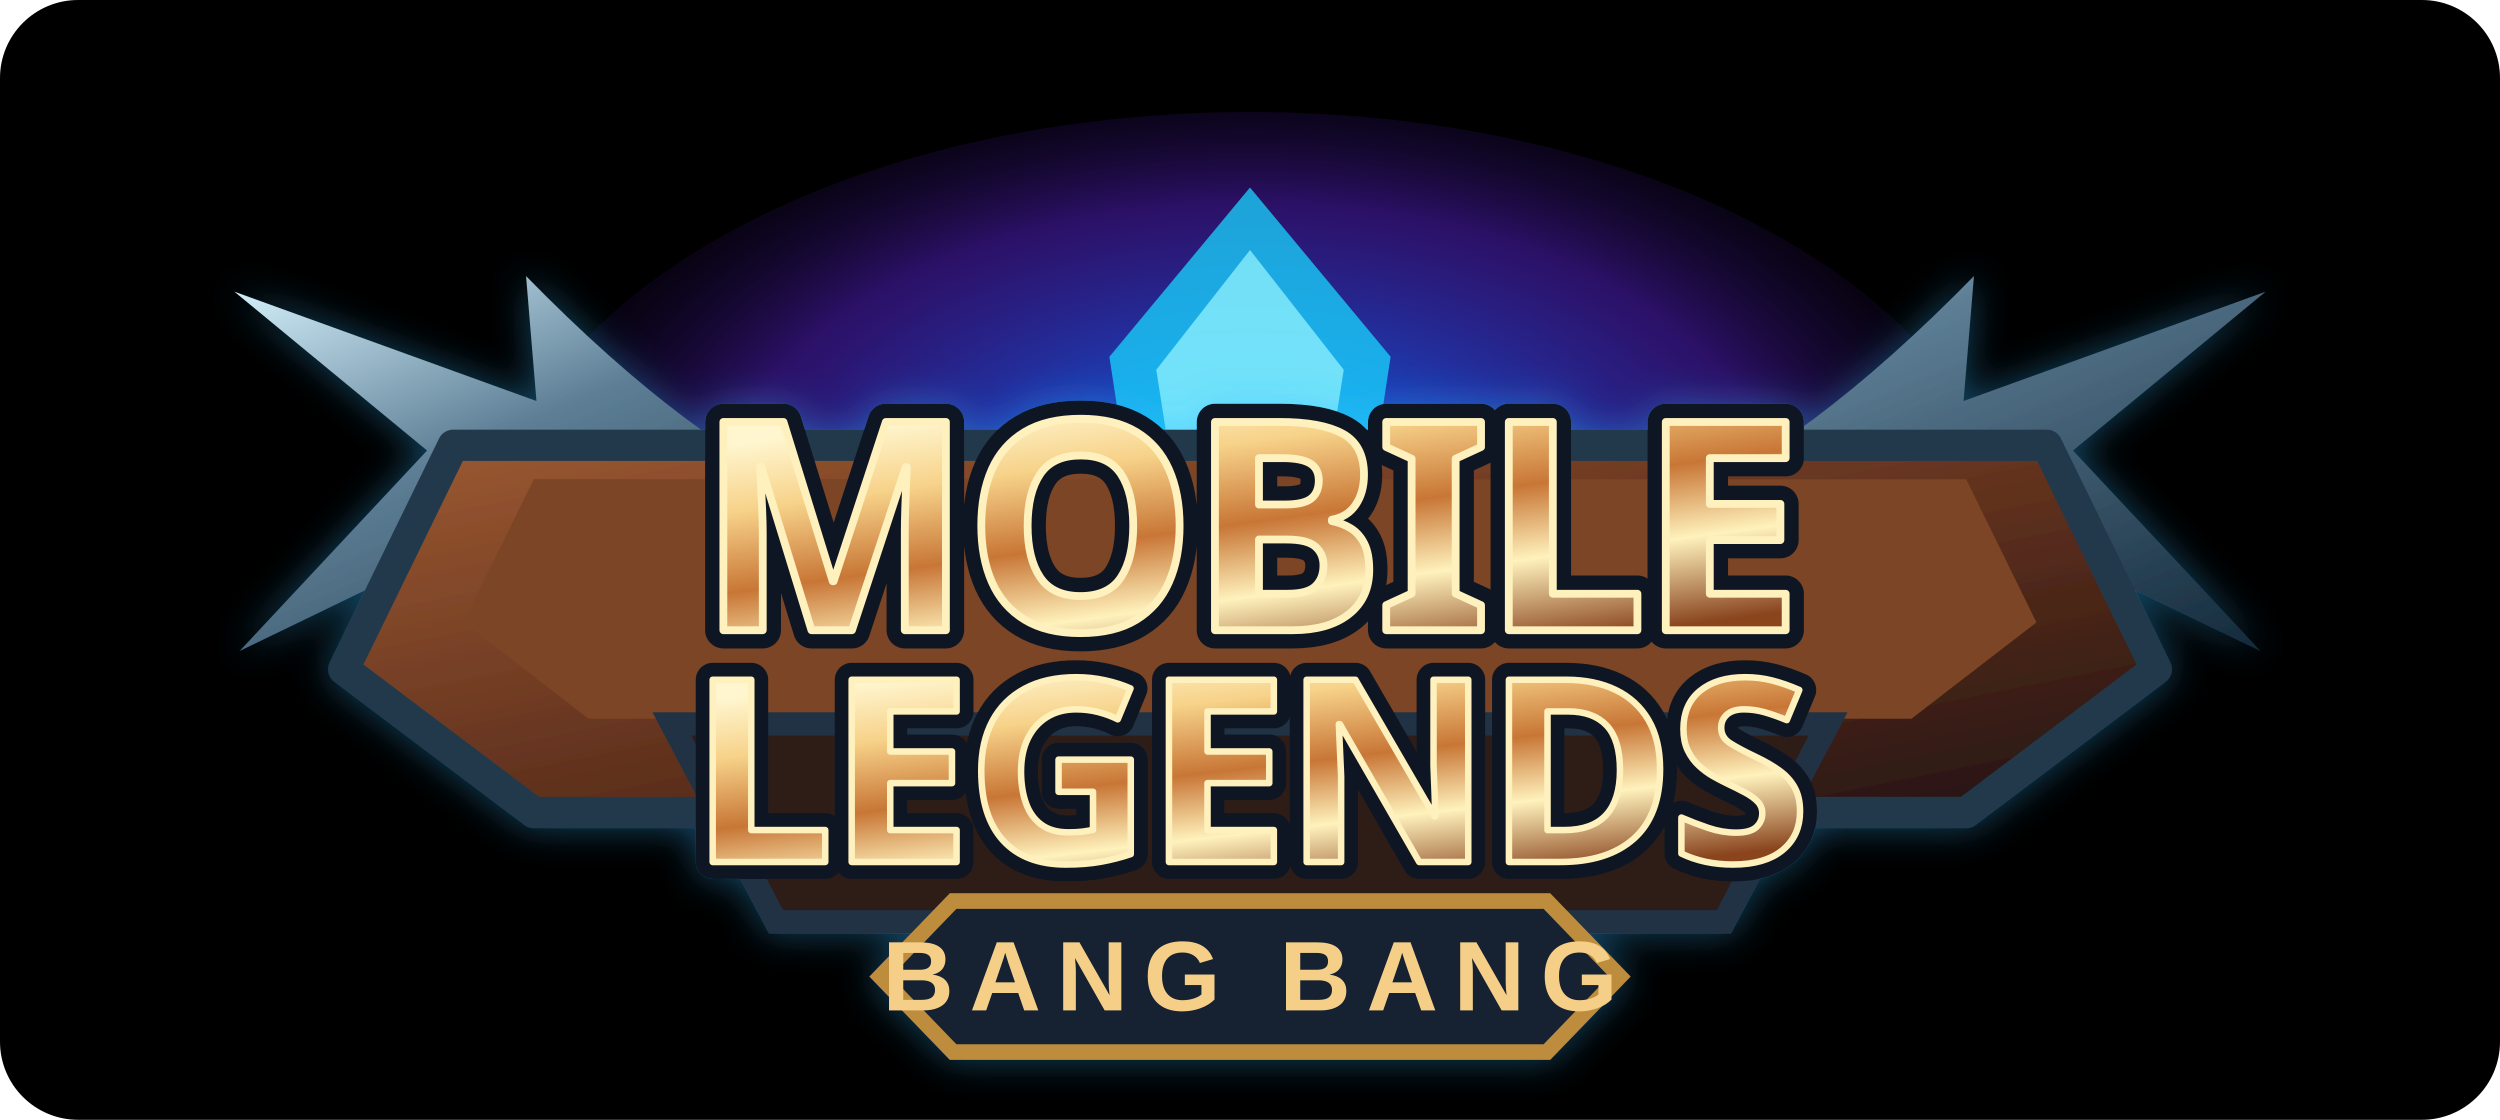
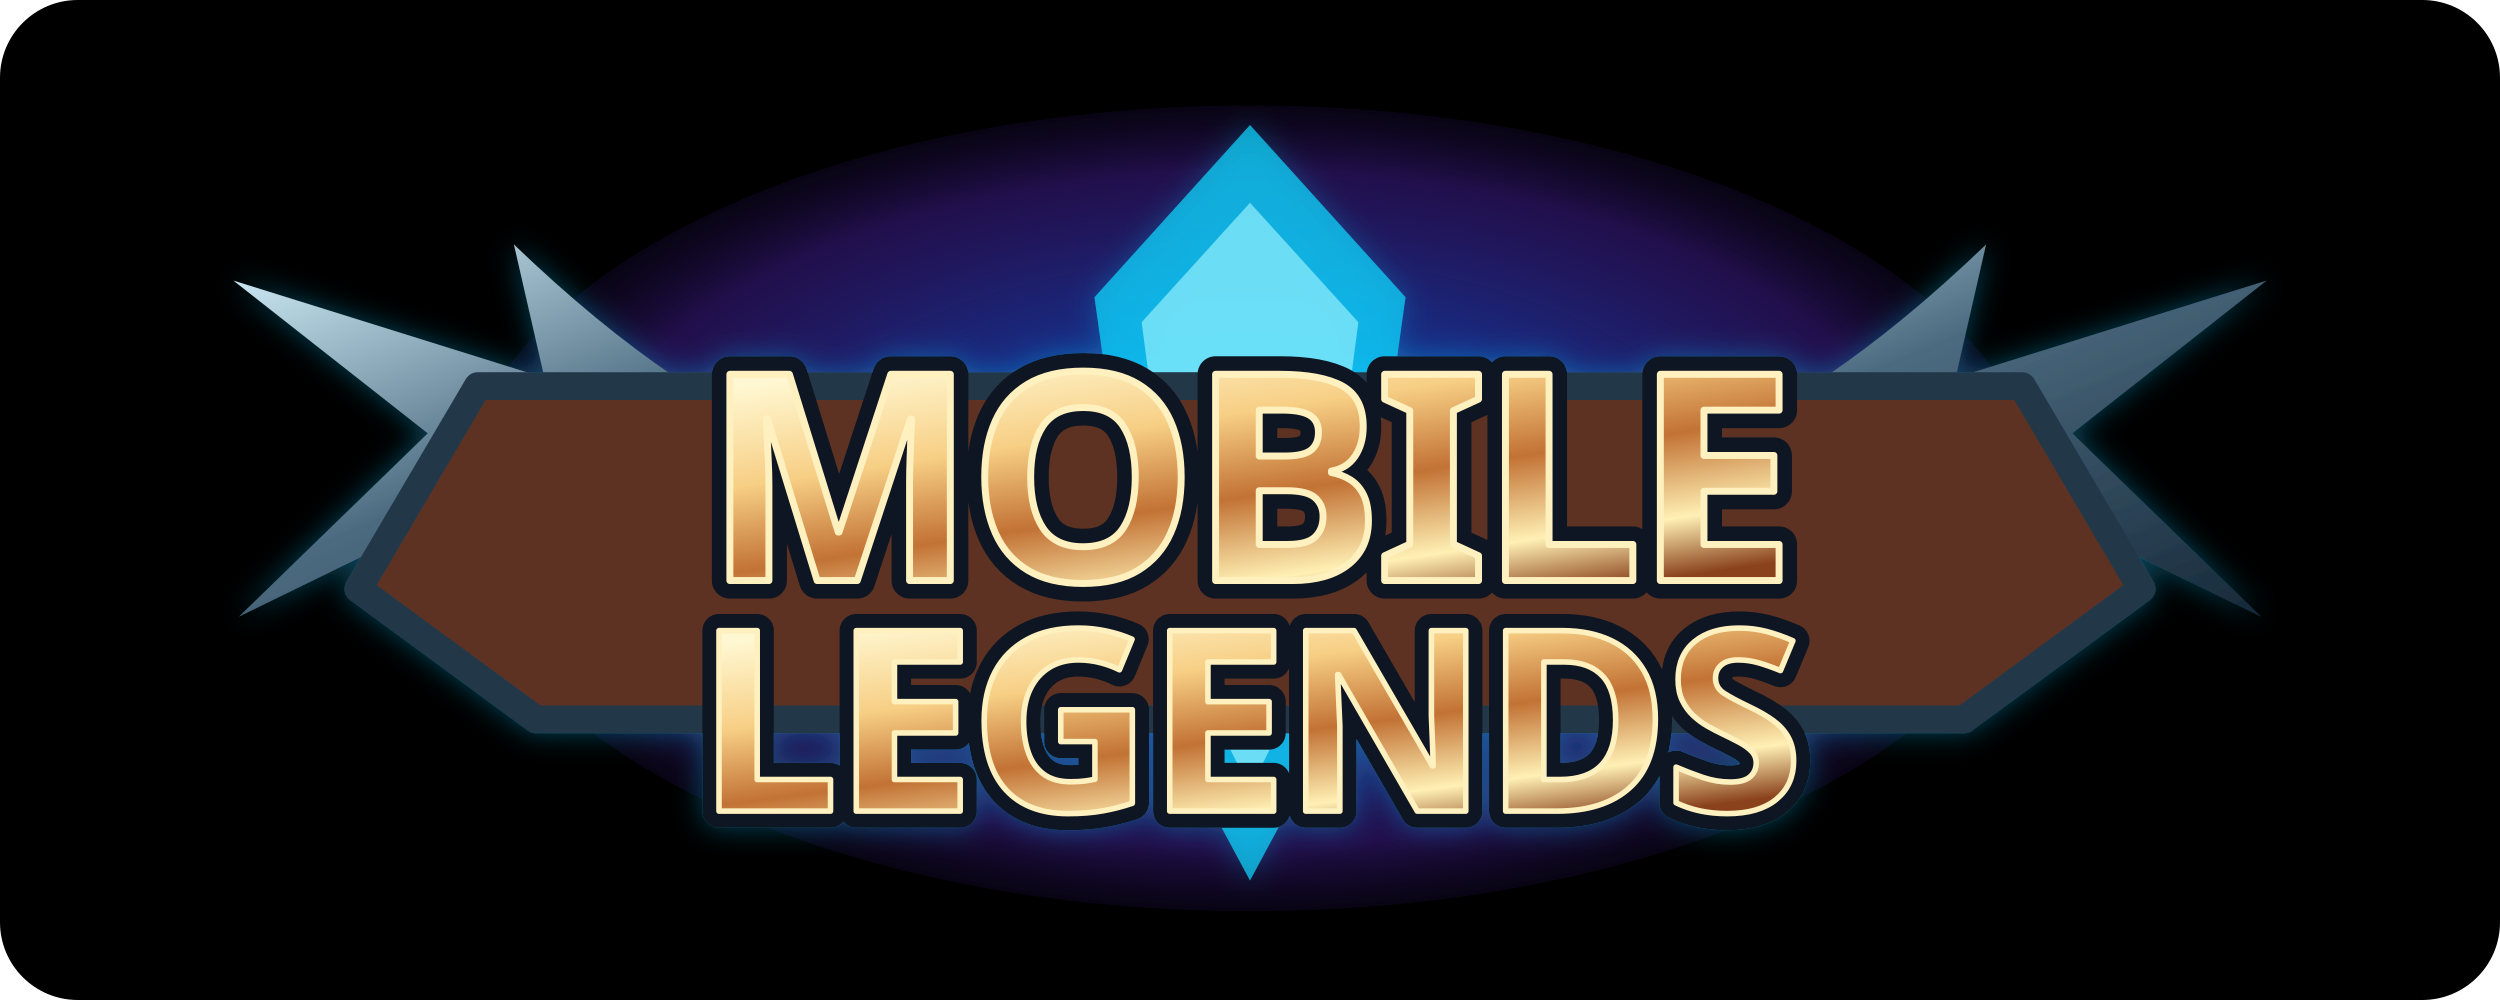
- <svg xmlns="http://www.w3.org/2000/svg" viewBox="0 0 960 430" role="img" aria-label="Mobile Legends Bang Bang">
+ <svg xmlns="http://www.w3.org/2000/svg" viewBox="0 0 900 360" role="img" aria-label="Mobile Legends Bang Bang">
  <defs>
-     <radialGradient id="aura" cx="50%" cy="45%" r="56%">
-       <stop offset="0" stop-color="#1ff4ff" stop-opacity=".95" />
-       <stop offset=".27" stop-color="#2459ff" stop-opacity=".72" />
-       <stop offset=".62" stop-color="#5b22d6" stop-opacity=".48" />
+     <radialGradient id="mlAura" cx="50%" cy="50%" r="58%">
+       <stop offset="0" stop-color="#3be7ff" stop-opacity=".9" />
+       <stop offset=".35" stop-color="#245bff" stop-opacity=".55" />
+       <stop offset=".72" stop-color="#5f2bd8" stop-opacity=".35" />
      <stop offset="1" stop-color="#000" stop-opacity="0" />
    </radialGradient>
-     <linearGradient id="steel" x1="0" x2="1" y1="0" y2="1">
+     <linearGradient id="mlGold" x1=".12" x2=".86" y1="0" y2="1">
+       <stop stop-color="#fff7d1" />
+       <stop offset=".3" stop-color="#f7cf85" />
+       <stop offset=".56" stop-color="#c27234" />
+       <stop offset=".82" stop-color="#fff0b4" />
+       <stop offset="1" stop-color="#8a421c" />
+     </linearGradient>
+     <linearGradient id="mlSteel" x1="0" x2="1" y1="0" y2="1">
      <stop stop-color="#d9f5ff" />
-       <stop offset=".36" stop-color="#5d7e95" />
-       <stop offset="1" stop-color="#13293a" />
+       <stop offset=".45" stop-color="#4c6b80" />
+       <stop offset="1" stop-color="#162838" />
    </linearGradient>
-     <linearGradient id="wood" x1="0" x2="1" y1="0" y2="1">
-       <stop stop-color="#9d5a32" />
-       <stop offset=".55" stop-color="#5d2f1d" />
-       <stop offset="1" stop-color="#20120f" />
-     </linearGradient>
-     <linearGradient id="gold" x1=".18" x2=".85" y1="0" y2="1">
-       <stop stop-color="#fff6d0" />
-       <stop offset=".22" stop-color="#f7d289" />
-       <stop offset=".48" stop-color="#c87636" />
-       <stop offset=".72" stop-color="#fff2bc" />
-       <stop offset="1" stop-color="#8a451f" />
-     </linearGradient>
-     <filter id="logoShadow" x="-16%" y="-18%" width="132%" height="148%">
-       <feDropShadow dx="0" dy="12" stdDeviation="9" flood-color="#000" flood-opacity=".82" />
-       <feDropShadow dx="0" dy="0" stdDeviation="7" flood-color="#2fb8ff" flood-opacity=".38" />
+     <filter id="mlDrop" x="-12%" y="-18%" width="124%" height="146%">
+       <feDropShadow dx="0" dy="10" stdDeviation="8" flood-color="#000" flood-opacity=".8" />
+       <feDropShadow dx="0" dy="0" stdDeviation="5" flood-color="#22c6ff" flood-opacity=".35" />
    </filter>
  </defs>
-   <rect width="960" height="430" rx="30" fill="#000" />
-   <ellipse cx="480" cy="213" rx="292" ry="170" fill="url(#aura)" />
-   <path d="M480 72 534 137 511 287 480 352 449 287 426 137z" fill="#18d5ff" opacity=".75" />
-   <path d="M480 96 516 142 497 263 480 309 463 263 444 142z" fill="#94f5ff" opacity=".72" />
-   <g filter="url(#logoShadow)">
-     <path d="M202 106c86 88 151 112 228 107-87 31-166 27-243-9L92 250l72-77-74-61 116 42z" fill="url(#steel)" />
-     <path d="M758 106c-86 88-151 112-228 107 87 31 166 27 243-9l95 46-72-77 74-61-116 42z" fill="url(#steel)" />
-     <path d="M174 171h612l42 86-73 55H205l-73-55z" fill="url(#wood)" stroke="#23394c" stroke-width="12" stroke-linejoin="round" />
-     <path d="M205 184h550l27 55-48 37H226l-48-37z" fill="#7b4425" />
-     <path d="M258 278h444l-40 76H298z" fill="#2e1d19" stroke="#203245" stroke-width="9" />
-     <text x="480" y="242" text-anchor="middle" font-family="Arial Black, Impact, Haettenschweiler, sans-serif" font-size="112" font-weight="900" letter-spacing="-3" fill="#2b170c" stroke="#101722" stroke-width="14" stroke-linejoin="round">MOBILE</text>
-     <text x="480" y="242" text-anchor="middle" font-family="Arial Black, Impact, Haettenschweiler, sans-serif" font-size="112" font-weight="900" letter-spacing="-3" fill="url(#gold)" stroke="#fff1be" stroke-width="3" stroke-linejoin="round">MOBILE</text>
-     <text x="480" y="331" text-anchor="middle" font-family="Arial Black, Impact, Haettenschweiler, sans-serif" font-size="98" font-weight="900" letter-spacing="-2" fill="#2b170c" stroke="#101722" stroke-width="13" stroke-linejoin="round">LEGENDS</text>
-     <text x="480" y="331" text-anchor="middle" font-family="Arial Black, Impact, Haettenschweiler, sans-serif" font-size="98" font-weight="900" letter-spacing="-2" fill="url(#gold)" stroke="#fff1be" stroke-width="2.5" stroke-linejoin="round">LEGENDS</text>
-     <path d="M366 346h228l28 29-28 29H366l-28-29z" fill="#132033" stroke="#bd8d3e" stroke-width="6" />
-     <text x="480" y="388" text-anchor="middle" font-family="Arial Black, Arial, sans-serif" font-size="38" font-weight="900" letter-spacing="6" fill="#f5cf87">BANG BANG</text>
+   <rect width="900" height="360" rx="28" fill="#000" />
+   <ellipse cx="450" cy="183" rx="285" ry="145" fill="url(#mlAura)" />
+   <g filter="url(#mlDrop)">
+     <path d="M185 88c80 77 147 98 222 91-74 32-151 36-235 1L86 222l68-66-70-55 112 35z" fill="url(#mlSteel)" />
+     <path d="M715 88c-80 77-147 98-222 91 74 32 151 36 235 1l86 42-68-66 70-55-112 35z" fill="url(#mlSteel)" />
+     <path d="M450 45 506 107 486 250 450 317 414 250 394 107z" fill="#17d7ff" opacity=".72" />
+     <path d="M450 73 489 116 473 238 450 284 427 238 411 116z" fill="#91f4ff" opacity=".66" />
+     <path d="M172 139h556l43 73-64 47H193l-64-47z" fill="#5d3321" stroke="#24384a" stroke-width="10" stroke-linejoin="round" />
+     <text x="450" y="209" text-anchor="middle" font-family="Arial Black, Impact, Haettenschweiler, sans-serif" font-size="104" font-weight="900" letter-spacing="-3" fill="#2b160d" stroke="#101722" stroke-width="13" stroke-linejoin="round">MOBILE</text>
+     <text x="450" y="209" text-anchor="middle" font-family="Arial Black, Impact, Haettenschweiler, sans-serif" font-size="104" font-weight="900" letter-spacing="-3" fill="url(#mlGold)" stroke="#fff1bf" stroke-width="2.5" stroke-linejoin="round">MOBILE</text>
+     <text x="450" y="292" text-anchor="middle" font-family="Arial Black, Impact, Haettenschweiler, sans-serif" font-size="91" font-weight="900" letter-spacing="-2" fill="#2b160d" stroke="#101722" stroke-width="12" stroke-linejoin="round">LEGENDS</text>
+     <text x="450" y="292" text-anchor="middle" font-family="Arial Black, Impact, Haettenschweiler, sans-serif" font-size="91" font-weight="900" letter-spacing="-2" fill="url(#mlGold)" stroke="#fff1bf" stroke-width="2" stroke-linejoin="round">LEGENDS</text>
  </g>
</svg>
